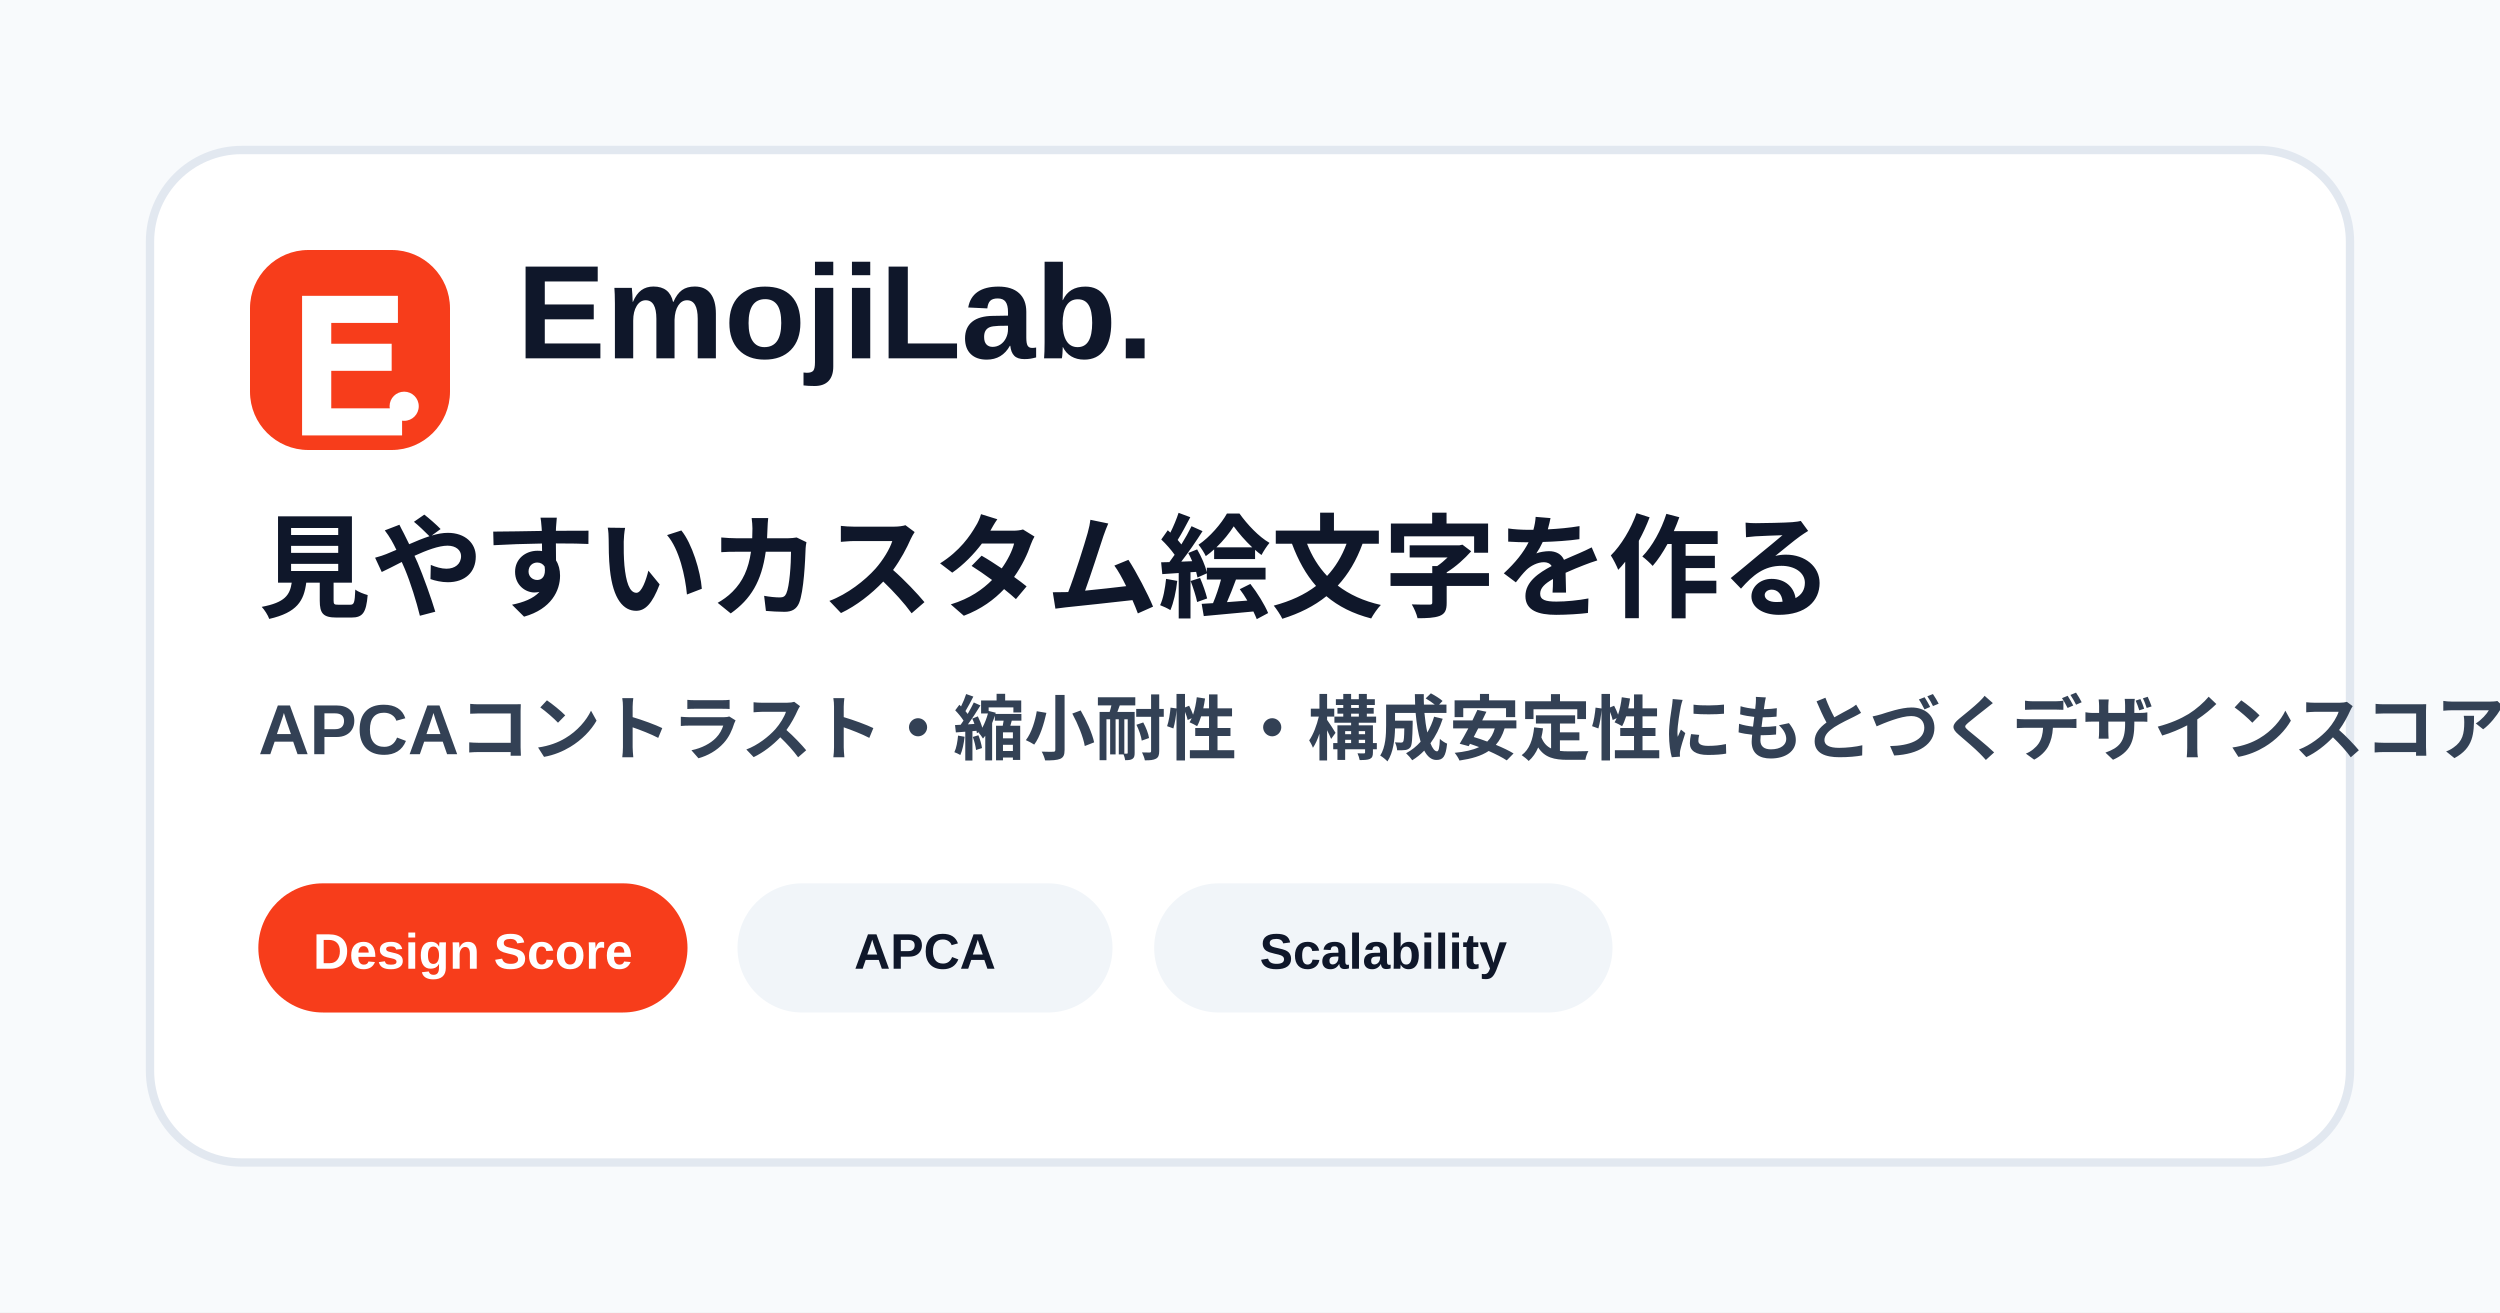
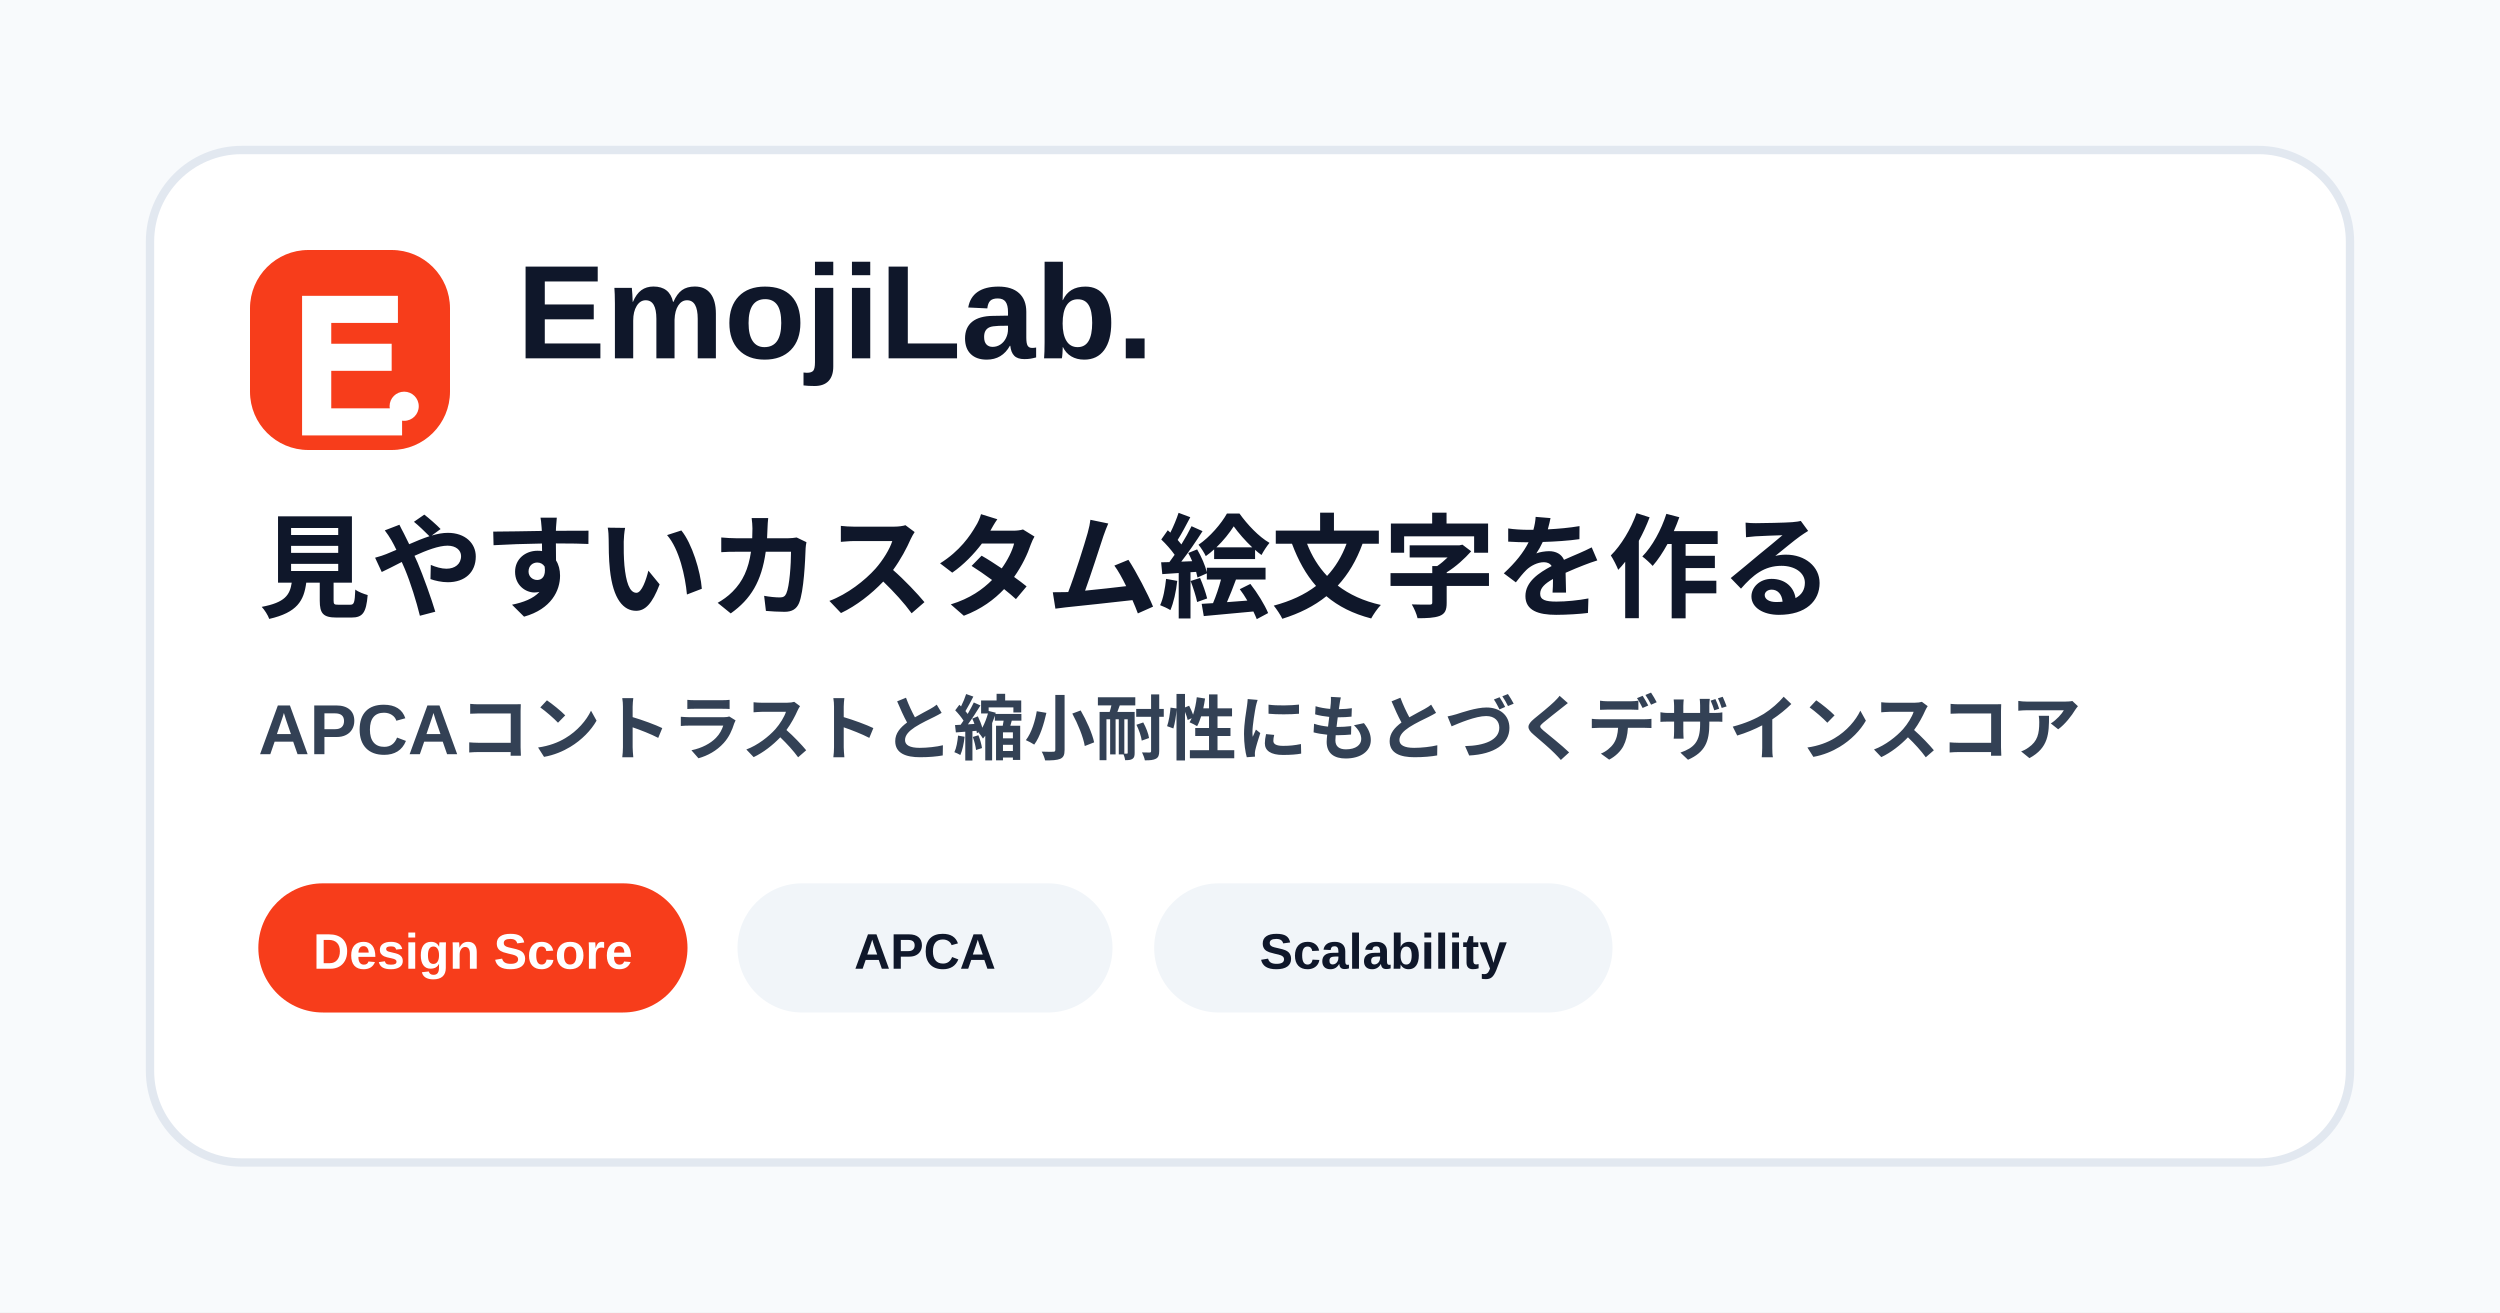
<svg xmlns="http://www.w3.org/2000/svg" width="1200" height="630" viewBox="0 0 1200 630" role="img" aria-label="EmojiLab.">
  <rect width="1200" height="630" fill="#F8FAFC" />
  <rect x="72" y="72" width="1056" height="486" rx="44" fill="#fff" stroke="#E2E8F0" stroke-width="4" />
  <rect x="120" y="120" width="96" height="96" rx="28" fill="#F73D1B" />
  <path fill="#fff" d="M145 142h46v13h-32v10h29v13h-29v18h34v13h-48z" />
  <circle cx="194" cy="195" r="7" fill="#fff" />
  <text x="248" y="172" fill="#0F172A" font-family="Arial, 'Noto Sans JP', sans-serif" font-size="64" font-weight="900">EmojiLab.</text>
  <text x="124" y="292" fill="#0F172A" font-family="Arial, 'Noto Sans JP', sans-serif" font-size="54" font-weight="900">見やすいカスタム絵文字を作る</text>
-   <text x="124" y="362" fill="#334155" font-family="Arial, 'Noto Sans JP', sans-serif" font-size="34" font-weight="700">APCAコントラスト・縮小耐性・構成安定性にもとづくデザインスコア</text>
+   <text x="124" y="362" fill="#334155" font-family="Arial, 'Noto Sans JP', sans-serif" font-size="34" font-weight="700">APCAコントラストと縮小耐性にもとづくデザインスコア</text>
  <g transform="translate(124 424)">
    <rect width="206" height="62" rx="31" fill="#F73D1B" />
    <text x="103" y="41" text-anchor="middle" fill="#fff" font-family="Arial, 'Noto Sans JP', sans-serif" font-size="24" font-weight="900">Design Score</text>
    <rect x="230" width="180" height="62" rx="31" fill="#F1F5F9" />
    <text x="320" y="41" text-anchor="middle" fill="#0F172A" font-family="Arial, 'Noto Sans JP', sans-serif" font-size="24" font-weight="900">APCA</text>
    <rect x="430" width="220" height="62" rx="31" fill="#F1F5F9" />
    <text x="540" y="41" text-anchor="middle" fill="#0F172A" font-family="Arial, 'Noto Sans JP', sans-serif" font-size="24" font-weight="900">Scalability</text>
  </g>
</svg>
